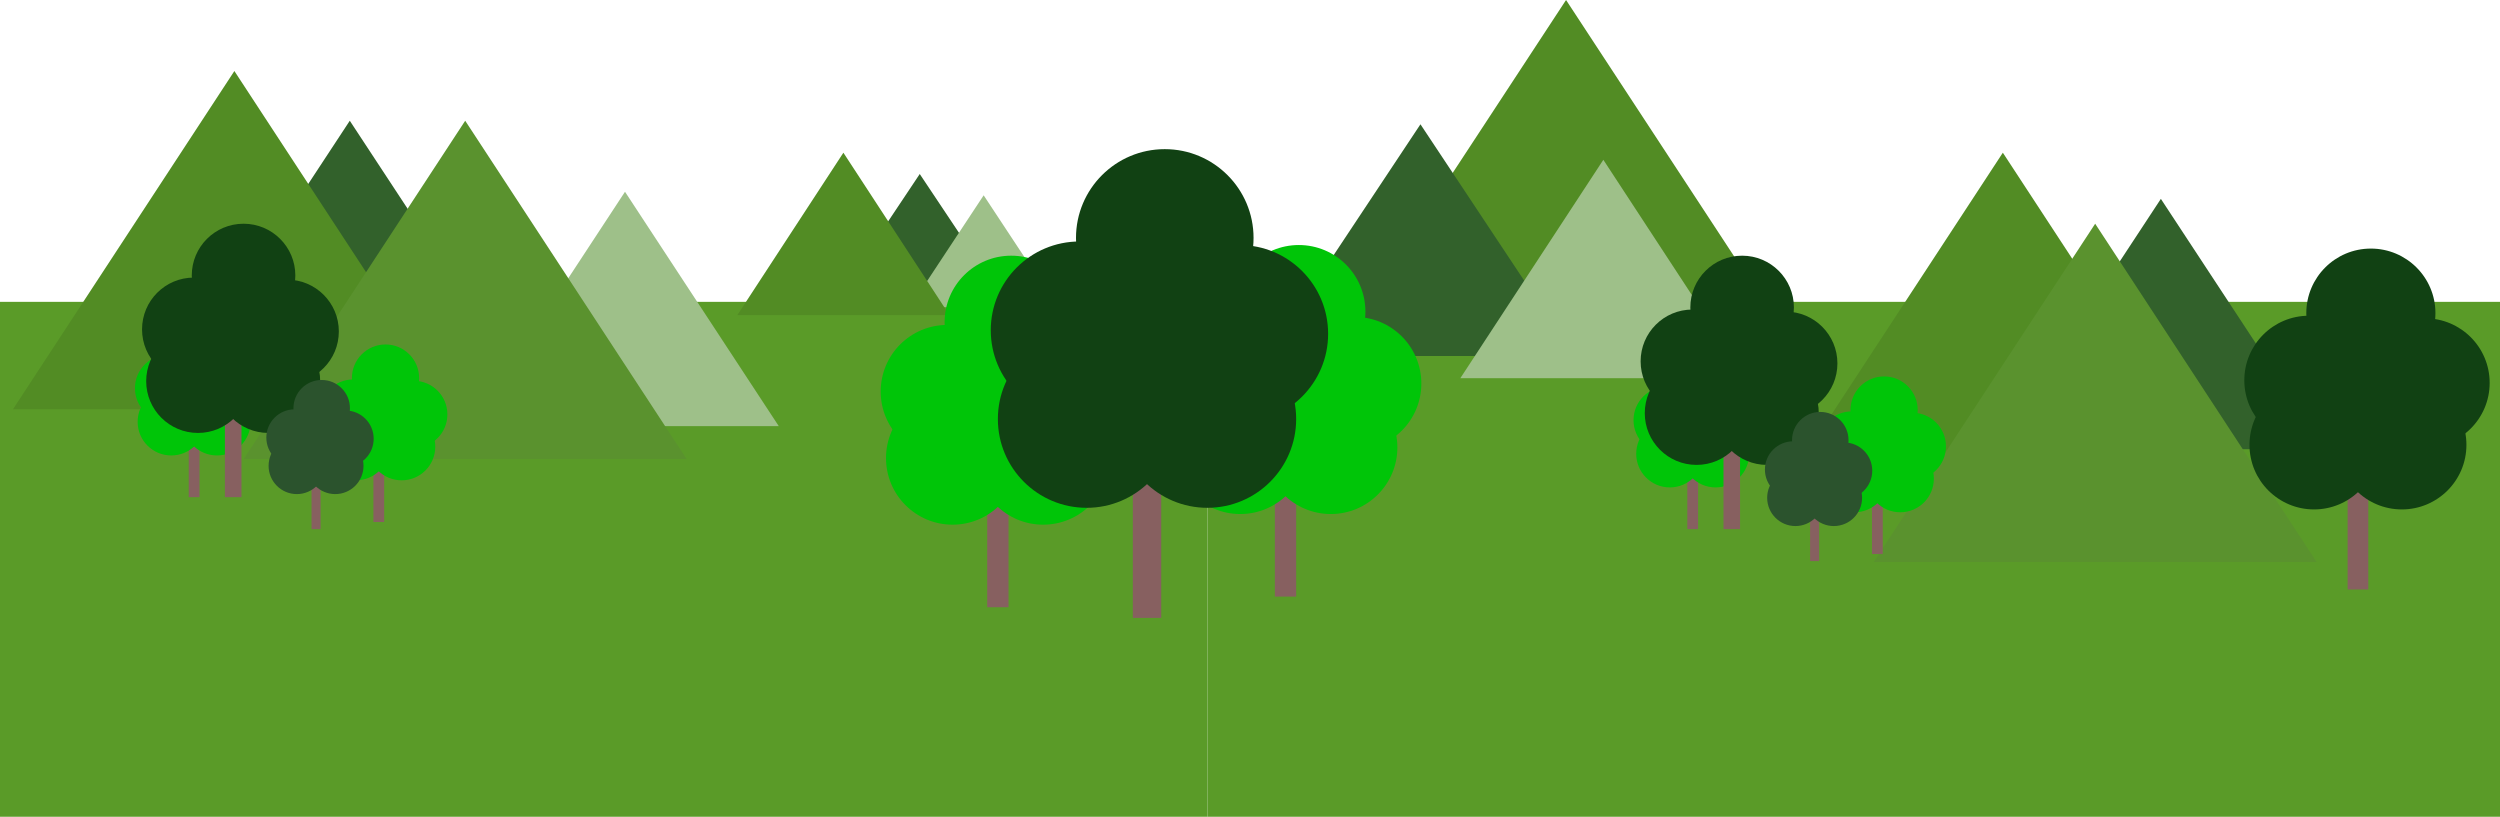
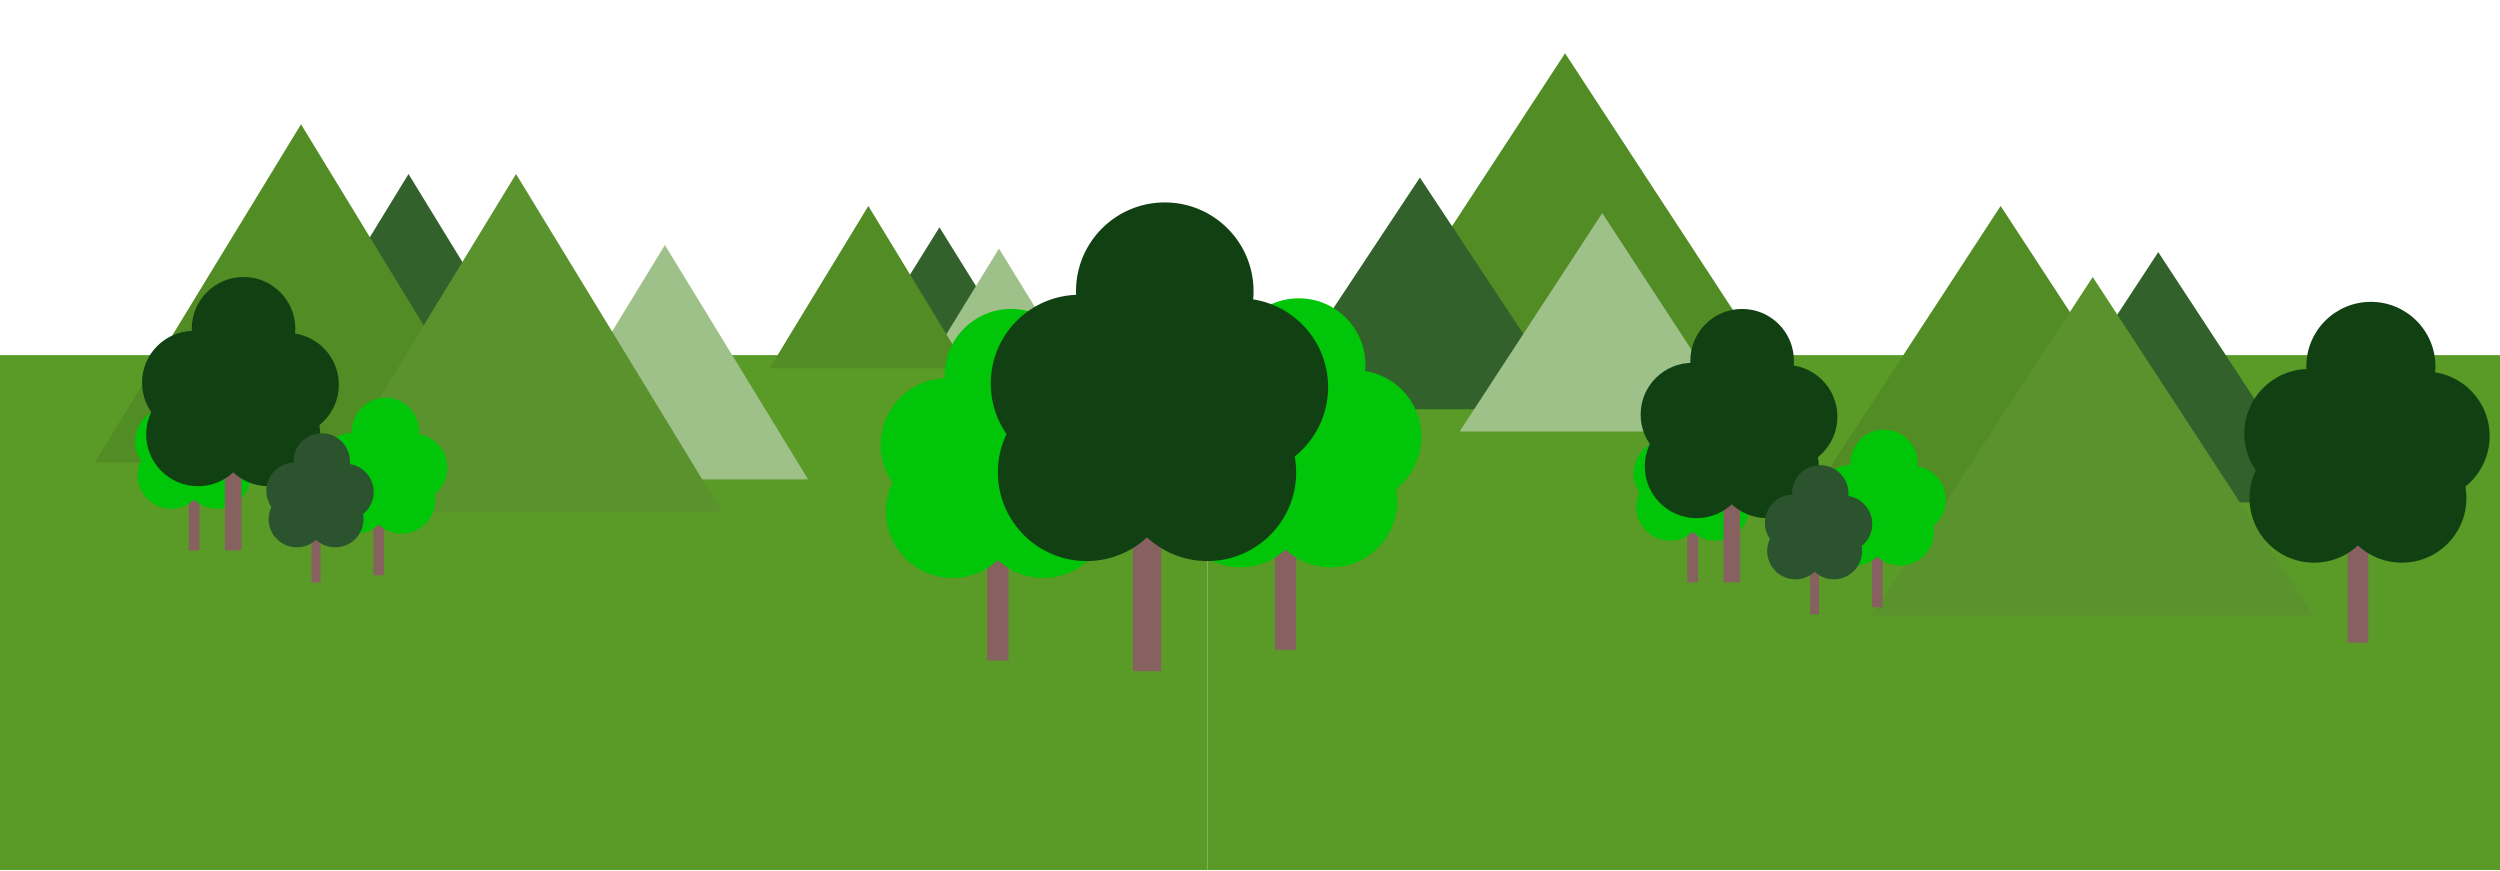
- <svg xmlns="http://www.w3.org/2000/svg" width="704" height="230" viewBox="0 0 704 230" fill="none">
-   <rect x="-25" y="85" width="365" height="145" fill="#5A9B28" />
-   <path d="M98.5 34L144.832 104.5H52.168L98.5 34Z" fill="#32612B" />
-   <path d="M259 49L281.517 82.75H236.483L259 49Z" fill="#32612B" />
-   <path d="M176 54L219.301 120H132.699L176 54Z" fill="#9EC089" />
-   <path d="M277 55L297.785 86.5H256.215L277 55Z" fill="#9EC089" />
-   <path d="M66 20L128.354 115.25H3.646L66 20Z" fill="#528C24" />
-   <path d="M237.5 43L267.378 88.75H207.622L237.5 43Z" fill="#528C24" />
-   <path d="M131 34L193.354 129.25H68.646L131 34Z" fill="#5A922E" />
-   <rect x="340" y="85" width="365" height="145" fill="#5A9B28" />
-   <path d="M608.5 56L654.832 126.5H562.168L608.5 56Z" fill="#32612B" />
-   <path d="M564 43L626.354 138.25H501.646L564 43Z" fill="#528C24" />
-   <path d="M590 63L652.354 158.25H527.646L590 63Z" fill="#5A922E" />
-   <path d="M441 0L499.024 88.5H382.976L441 0Z" fill="#528C24" />
-   <path d="M400 35L443.301 100.25H356.699L400 35Z" fill="#32612B" />
-   <path d="M451.5 45L491.77 106.5H411.23L451.5 45Z" fill="#9EC089" />
-   <rect x="278" y="115.5" width="6" height="55.5" fill="#876060" />
-   <circle cx="268.25" cy="129" r="18.75" fill="#00C508" />
-   <circle cx="293.75" cy="129" r="18.75" fill="#00C508" />
-   <circle cx="281.75" cy="108.75" r="18.75" fill="#00C508" />
-   <circle cx="300.5" cy="111" r="18.75" fill="#00C508" />
-   <circle cx="266.75" cy="110.25" r="18.75" fill="#00C508" />
-   <circle cx="284.75" cy="90.75" r="18.75" fill="#00C508" />
-   <rect x="105.152" y="118.97" width="3.03" height="28.03" fill="#876060" />
-   <circle cx="100.227" cy="125.788" r="9.47" fill="#00C508" />
-   <circle cx="113.106" cy="125.788" r="9.47" fill="#00C508" />
-   <circle cx="107.045" cy="115.561" r="9.47" fill="#00C508" />
-   <circle cx="116.515" cy="116.697" r="9.47" fill="#00C508" />
-   <circle cx="99.47" cy="116.318" r="9.47" fill="#00C508" />
-   <circle cx="108.561" cy="106.47" r="9.47" fill="#00C508" />
-   <rect x="527.151" y="127.97" width="3.03" height="28.03" fill="#876060" />
-   <circle cx="522.227" cy="134.788" r="9.47" fill="#00C508" />
-   <circle cx="535.106" cy="134.788" r="9.47" fill="#00C508" />
-   <circle cx="529.045" cy="124.561" r="9.47" fill="#00C508" />
-   <circle cx="538.515" cy="125.697" r="9.47" fill="#00C508" />
-   <circle cx="521.47" cy="125.318" r="9.47" fill="#00C508" />
-   <circle cx="530.561" cy="115.47" r="9.47" fill="#00C508" />
-   <rect x="53.151" y="111.97" width="3.03" height="28.03" fill="#876060" />
-   <circle cx="48.227" cy="118.788" r="9.47" fill="#00C508" />
-   <circle cx="61.106" cy="118.788" r="9.47" fill="#00C508" />
-   <circle cx="55.045" cy="108.561" r="9.47" fill="#00C508" />
-   <circle cx="64.515" cy="109.697" r="9.47" fill="#00C508" />
-   <circle cx="47.47" cy="109.318" r="9.47" fill="#00C508" />
-   <circle cx="56.561" cy="99.47" r="9.47" fill="#00C508" />
-   <rect x="475.152" y="120.97" width="3.03" height="28.03" fill="#876060" />
-   <circle cx="470.227" cy="127.788" r="9.47" fill="#00C508" />
-   <circle cx="483.106" cy="127.788" r="9.47" fill="#00C508" />
-   <circle cx="477.045" cy="117.561" r="9.47" fill="#00C508" />
-   <circle cx="486.515" cy="118.697" r="9.47" fill="#00C508" />
-   <circle cx="469.47" cy="118.318" r="9.47" fill="#00C508" />
-   <circle cx="478.561" cy="108.47" r="9.47" fill="#00C508" />
-   <rect x="359" y="112.5" width="6" height="55.5" fill="#876060" />
-   <circle cx="349.25" cy="126" r="18.75" fill="#00C508" />
-   <circle cx="374.75" cy="126" r="18.75" fill="#00C508" />
-   <circle cx="362.75" cy="105.75" r="18.75" fill="#00C508" />
-   <circle cx="381.5" cy="108" r="18.75" fill="#00C508" />
-   <circle cx="347.75" cy="107.25" r="18.75" fill="#00C508" />
-   <circle cx="365.75" cy="87.75" r="18.75" fill="#00C508" />
-   <rect x="319" y="100" width="8" height="74" fill="#876060" />
-   <circle cx="306" cy="118" r="25" fill="#114113" />
-   <circle cx="340" cy="118" r="25" fill="#114113" />
-   <circle cx="324" cy="91" r="25" fill="#114113" />
-   <circle cx="349" cy="94" r="25" fill="#114113" />
-   <circle cx="304" cy="93" r="25" fill="#114113" />
-   <circle cx="328" cy="67" r="25" fill="#114113" />
-   <rect x="661.091" y="112.182" width="5.818" height="53.818" fill="#876060" />
-   <circle cx="651.636" cy="125.273" r="18.182" fill="#114113" />
-   <circle cx="676.364" cy="125.273" r="18.182" fill="#114113" />
-   <circle cx="664.727" cy="105.636" r="18.182" fill="#114113" />
-   <circle cx="682.909" cy="107.818" r="18.182" fill="#114113" />
-   <circle cx="650.182" cy="107.091" r="18.182" fill="#114113" />
-   <circle cx="667.636" cy="88.182" r="18.182" fill="#114113" />
-   <rect x="63.333" y="96.833" width="4.667" height="43.167" fill="#876060" />
-   <circle cx="55.75" cy="107.333" r="14.583" fill="#114113" />
-   <circle cx="75.583" cy="107.333" r="14.583" fill="#114113" />
-   <circle cx="66.25" cy="91.583" r="14.583" fill="#114113" />
-   <circle cx="80.833" cy="93.333" r="14.583" fill="#114113" />
-   <circle cx="54.583" cy="92.75" r="14.583" fill="#114113" />
-   <circle cx="68.583" cy="77.583" r="14.583" fill="#114113" />
-   <rect x="485.333" y="105.833" width="4.667" height="43.167" fill="#876060" />
-   <circle cx="477.75" cy="116.333" r="14.583" fill="#114113" />
-   <circle cx="497.583" cy="116.333" r="14.583" fill="#114113" />
-   <circle cx="488.25" cy="100.583" r="14.583" fill="#114113" />
-   <circle cx="502.833" cy="102.333" r="14.583" fill="#114113" />
-   <circle cx="476.583" cy="101.75" r="14.583" fill="#114113" />
-   <circle cx="490.583" cy="86.583" r="14.583" fill="#114113" />
-   <rect x="87.727" y="125.455" width="2.545" height="23.546" fill="#876060" />
-   <circle cx="83.591" cy="131.182" r="7.955" fill="#2B532D" />
-   <circle cx="94.409" cy="131.182" r="7.955" fill="#2B532D" />
-   <circle cx="89.318" cy="122.591" r="7.955" fill="#2B532D" />
-   <circle cx="97.273" cy="123.545" r="7.955" fill="#2B532D" />
-   <circle cx="82.954" cy="123.227" r="7.955" fill="#2B532D" />
-   <circle cx="90.591" cy="114.955" r="7.955" fill="#2B532D" />
-   <rect x="509.727" y="134.455" width="2.545" height="23.546" fill="#876060" />
-   <circle cx="505.591" cy="140.182" r="7.955" fill="#2B532D" />
-   <circle cx="516.409" cy="140.182" r="7.955" fill="#2B532D" />
-   <circle cx="511.318" cy="131.591" r="7.955" fill="#2B532D" />
-   <circle cx="519.273" cy="132.545" r="7.955" fill="#2B532D" />
-   <circle cx="504.955" cy="132.227" r="7.955" fill="#2B532D" />
-   <circle cx="512.591" cy="123.955" r="7.955" fill="#2B532D" />
+ <svg xmlns="http://www.w3.org/2000/svg" width="704" height="245" viewBox="0 0 704 245" fill="none">
+   <rect y="100" width="340" height="145" fill="#5A9B28" />
+   <path d="M115.041 49L158.2 119.5H71.882L115.041 49Z" fill="#32612B" />
+   <path d="M264.548 64L285.522 97.75H243.574L264.548 64Z" fill="#32612B" />
+   <path d="M187.233 69L227.568 135H146.897L187.233 69Z" fill="#9EC089" />
+   <path d="M281.315 70L300.676 101.5H261.954L281.315 70Z" fill="#9EC089" />
+   <path d="M84.767 35L142.85 130.25H26.684L84.767 35Z" fill="#528C24" />
+   <path d="M244.521 58L272.352 103.75H216.689L244.521 58Z" fill="#528C24" />
+   <path d="M145.315 49L203.398 144.25H87.232L145.315 49Z" fill="#5A922E" />
+   <rect x="340" y="100" width="364" height="145" fill="#5A9B28" />
+   <path d="M607.764 71L653.97 141.5H561.559L607.764 71Z" fill="#32612B" />
+   <path d="M563.386 58L625.569 153.25H501.203L563.386 58Z" fill="#528C24" />
+   <path d="M589.315 78L651.498 173.25H527.132L589.315 78Z" fill="#5A922E" />
+   <path d="M440.723 15L498.588 103.5H382.859L440.723 15Z" fill="#528C24" />
+   <path d="M399.836 50L443.018 115.25H356.653L399.836 50Z" fill="#32612B" />
+   <path d="M451.195 60L491.354 121.5H411.035L451.195 60Z" fill="#9EC089" />
+   <rect x="278" y="130.5" width="6" height="55.5" fill="#876060" />
+   <circle cx="268.25" cy="144" r="18.75" fill="#00C508" />
+   <circle cx="293.75" cy="144" r="18.75" fill="#00C508" />
+   <circle cx="281.75" cy="123.75" r="18.75" fill="#00C508" />
+   <circle cx="300.5" cy="126" r="18.75" fill="#00C508" />
+   <circle cx="266.75" cy="125.25" r="18.75" fill="#00C508" />
+   <circle cx="284.75" cy="105.75" r="18.75" fill="#00C508" />
+   <rect x="105.152" y="133.97" width="3.03" height="28.03" fill="#876060" />
+   <circle cx="100.227" cy="140.788" r="9.47" fill="#00C508" />
+   <circle cx="113.106" cy="140.788" r="9.47" fill="#00C508" />
+   <circle cx="107.045" cy="130.561" r="9.47" fill="#00C508" />
+   <circle cx="116.515" cy="131.697" r="9.47" fill="#00C508" />
+   <circle cx="99.47" cy="131.318" r="9.47" fill="#00C508" />
+   <circle cx="108.561" cy="121.47" r="9.47" fill="#00C508" />
+   <rect x="527.151" y="142.97" width="3.03" height="28.03" fill="#876060" />
+   <circle cx="522.227" cy="149.788" r="9.47" fill="#00C508" />
+   <circle cx="535.106" cy="149.788" r="9.47" fill="#00C508" />
+   <circle cx="529.045" cy="139.561" r="9.47" fill="#00C508" />
+   <circle cx="538.515" cy="140.697" r="9.47" fill="#00C508" />
+   <circle cx="521.47" cy="140.318" r="9.47" fill="#00C508" />
+   <circle cx="530.561" cy="130.47" r="9.47" fill="#00C508" />
+   <rect x="53.151" y="126.97" width="3.03" height="28.03" fill="#876060" />
+   <circle cx="48.227" cy="133.788" r="9.47" fill="#00C508" />
+   <circle cx="61.106" cy="133.788" r="9.47" fill="#00C508" />
+   <circle cx="55.045" cy="123.561" r="9.47" fill="#00C508" />
+   <circle cx="64.515" cy="124.697" r="9.47" fill="#00C508" />
+   <circle cx="47.47" cy="124.318" r="9.47" fill="#00C508" />
+   <circle cx="56.561" cy="114.47" r="9.47" fill="#00C508" />
+   <rect x="475.152" y="135.97" width="3.03" height="28.03" fill="#876060" />
+   <circle cx="470.227" cy="142.788" r="9.47" fill="#00C508" />
+   <circle cx="483.106" cy="142.788" r="9.47" fill="#00C508" />
+   <circle cx="477.045" cy="132.561" r="9.47" fill="#00C508" />
+   <circle cx="486.515" cy="133.697" r="9.47" fill="#00C508" />
+   <circle cx="469.47" cy="133.318" r="9.47" fill="#00C508" />
+   <circle cx="478.561" cy="123.47" r="9.47" fill="#00C508" />
+   <rect x="359" y="127.5" width="6" height="55.5" fill="#876060" />
+   <circle cx="349.25" cy="141" r="18.75" fill="#00C508" />
+   <circle cx="374.75" cy="141" r="18.75" fill="#00C508" />
+   <circle cx="362.75" cy="120.75" r="18.75" fill="#00C508" />
+   <circle cx="381.5" cy="123" r="18.75" fill="#00C508" />
+   <circle cx="347.75" cy="122.25" r="18.75" fill="#00C508" />
+   <circle cx="365.75" cy="102.75" r="18.75" fill="#00C508" />
+   <rect x="319" y="115" width="8" height="74" fill="#876060" />
+   <circle cx="306" cy="133" r="25" fill="#114113" />
+   <circle cx="340" cy="133" r="25" fill="#114113" />
+   <circle cx="324" cy="106" r="25" fill="#114113" />
+   <circle cx="349" cy="109" r="25" fill="#114113" />
+   <circle cx="304" cy="108" r="25" fill="#114113" />
+   <circle cx="328" cy="82" r="25" fill="#114113" />
+   <rect x="661.091" y="127.182" width="5.818" height="53.818" fill="#876060" />
+   <circle cx="651.636" cy="140.273" r="18.182" fill="#114113" />
+   <circle cx="676.364" cy="140.273" r="18.182" fill="#114113" />
+   <circle cx="664.727" cy="120.636" r="18.182" fill="#114113" />
+   <circle cx="682.909" cy="122.818" r="18.182" fill="#114113" />
+   <circle cx="650.182" cy="122.091" r="18.182" fill="#114113" />
+   <circle cx="667.636" cy="103.182" r="18.182" fill="#114113" />
+   <rect x="63.333" y="111.833" width="4.667" height="43.167" fill="#876060" />
+   <circle cx="55.75" cy="122.333" r="14.583" fill="#114113" />
+   <circle cx="75.583" cy="122.333" r="14.583" fill="#114113" />
+   <circle cx="66.25" cy="106.583" r="14.583" fill="#114113" />
+   <circle cx="80.833" cy="108.333" r="14.583" fill="#114113" />
+   <circle cx="54.583" cy="107.75" r="14.583" fill="#114113" />
+   <circle cx="68.583" cy="92.583" r="14.583" fill="#114113" />
+   <rect x="485.333" y="120.833" width="4.667" height="43.167" fill="#876060" />
+   <circle cx="477.75" cy="131.333" r="14.583" fill="#114113" />
+   <circle cx="497.583" cy="131.333" r="14.583" fill="#114113" />
+   <circle cx="488.25" cy="115.583" r="14.583" fill="#114113" />
+   <circle cx="502.833" cy="117.333" r="14.583" fill="#114113" />
+   <circle cx="476.583" cy="116.75" r="14.583" fill="#114113" />
+   <circle cx="490.583" cy="101.583" r="14.583" fill="#114113" />
+   <rect x="87.727" y="140.455" width="2.545" height="23.546" fill="#876060" />
+   <circle cx="83.591" cy="146.182" r="7.955" fill="#2B532D" />
+   <circle cx="94.409" cy="146.182" r="7.955" fill="#2B532D" />
+   <circle cx="89.318" cy="137.591" r="7.955" fill="#2B532D" />
+   <circle cx="97.273" cy="138.545" r="7.955" fill="#2B532D" />
+   <circle cx="82.954" cy="138.227" r="7.955" fill="#2B532D" />
+   <circle cx="90.591" cy="129.955" r="7.955" fill="#2B532D" />
+   <rect x="509.727" y="149.455" width="2.545" height="23.546" fill="#876060" />
+   <circle cx="505.591" cy="155.182" r="7.955" fill="#2B532D" />
+   <circle cx="516.409" cy="155.182" r="7.955" fill="#2B532D" />
+   <circle cx="511.318" cy="146.591" r="7.955" fill="#2B532D" />
+   <circle cx="519.273" cy="147.545" r="7.955" fill="#2B532D" />
+   <circle cx="504.955" cy="147.227" r="7.955" fill="#2B532D" />
+   <circle cx="512.591" cy="138.955" r="7.955" fill="#2B532D" />
</svg>
